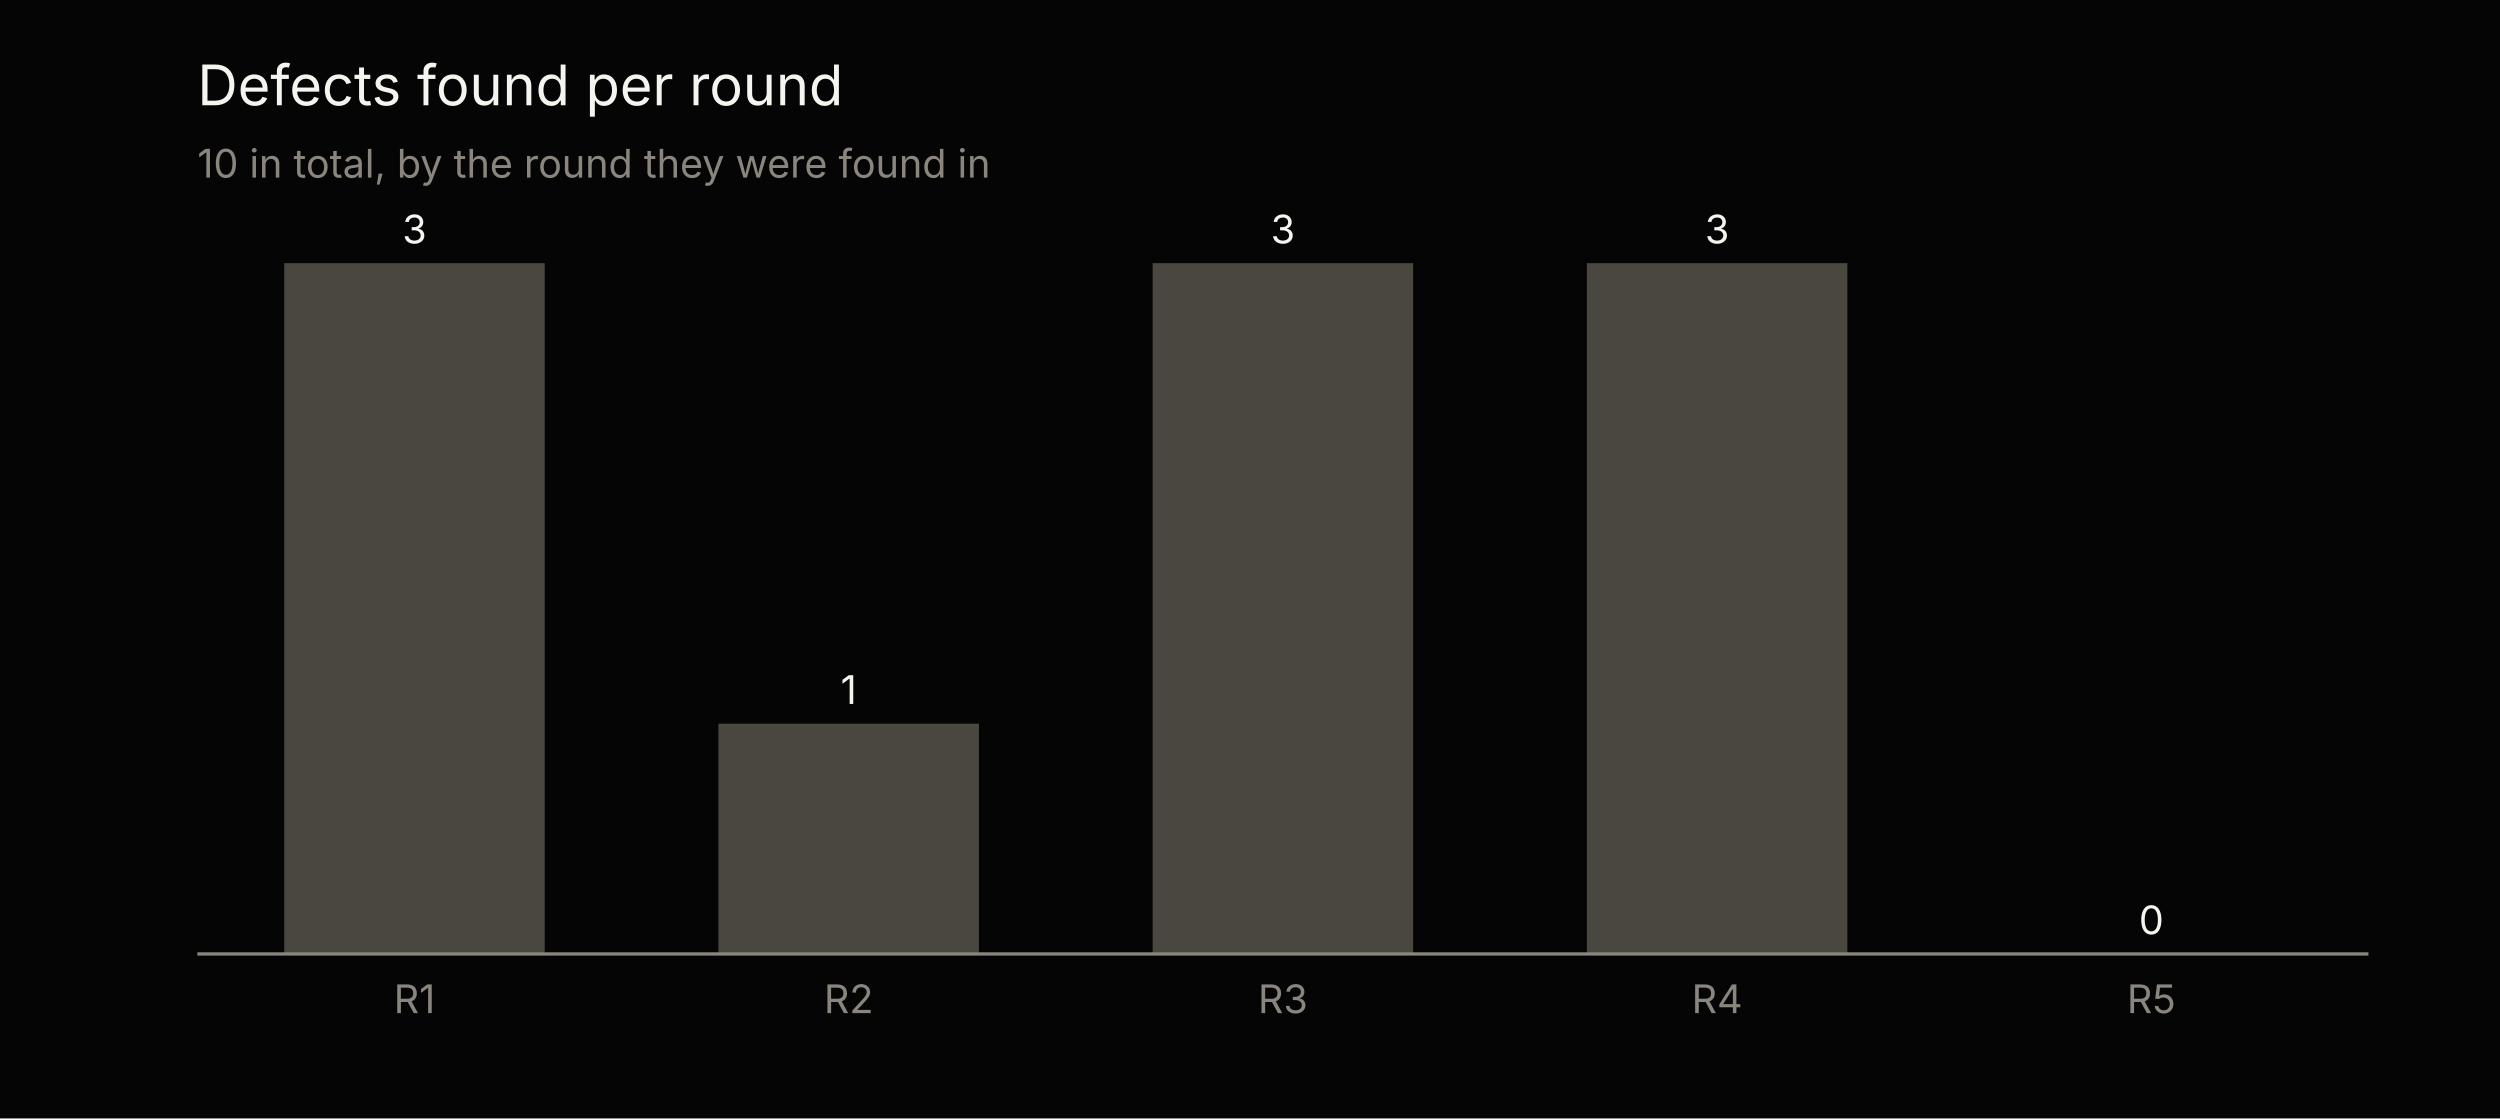
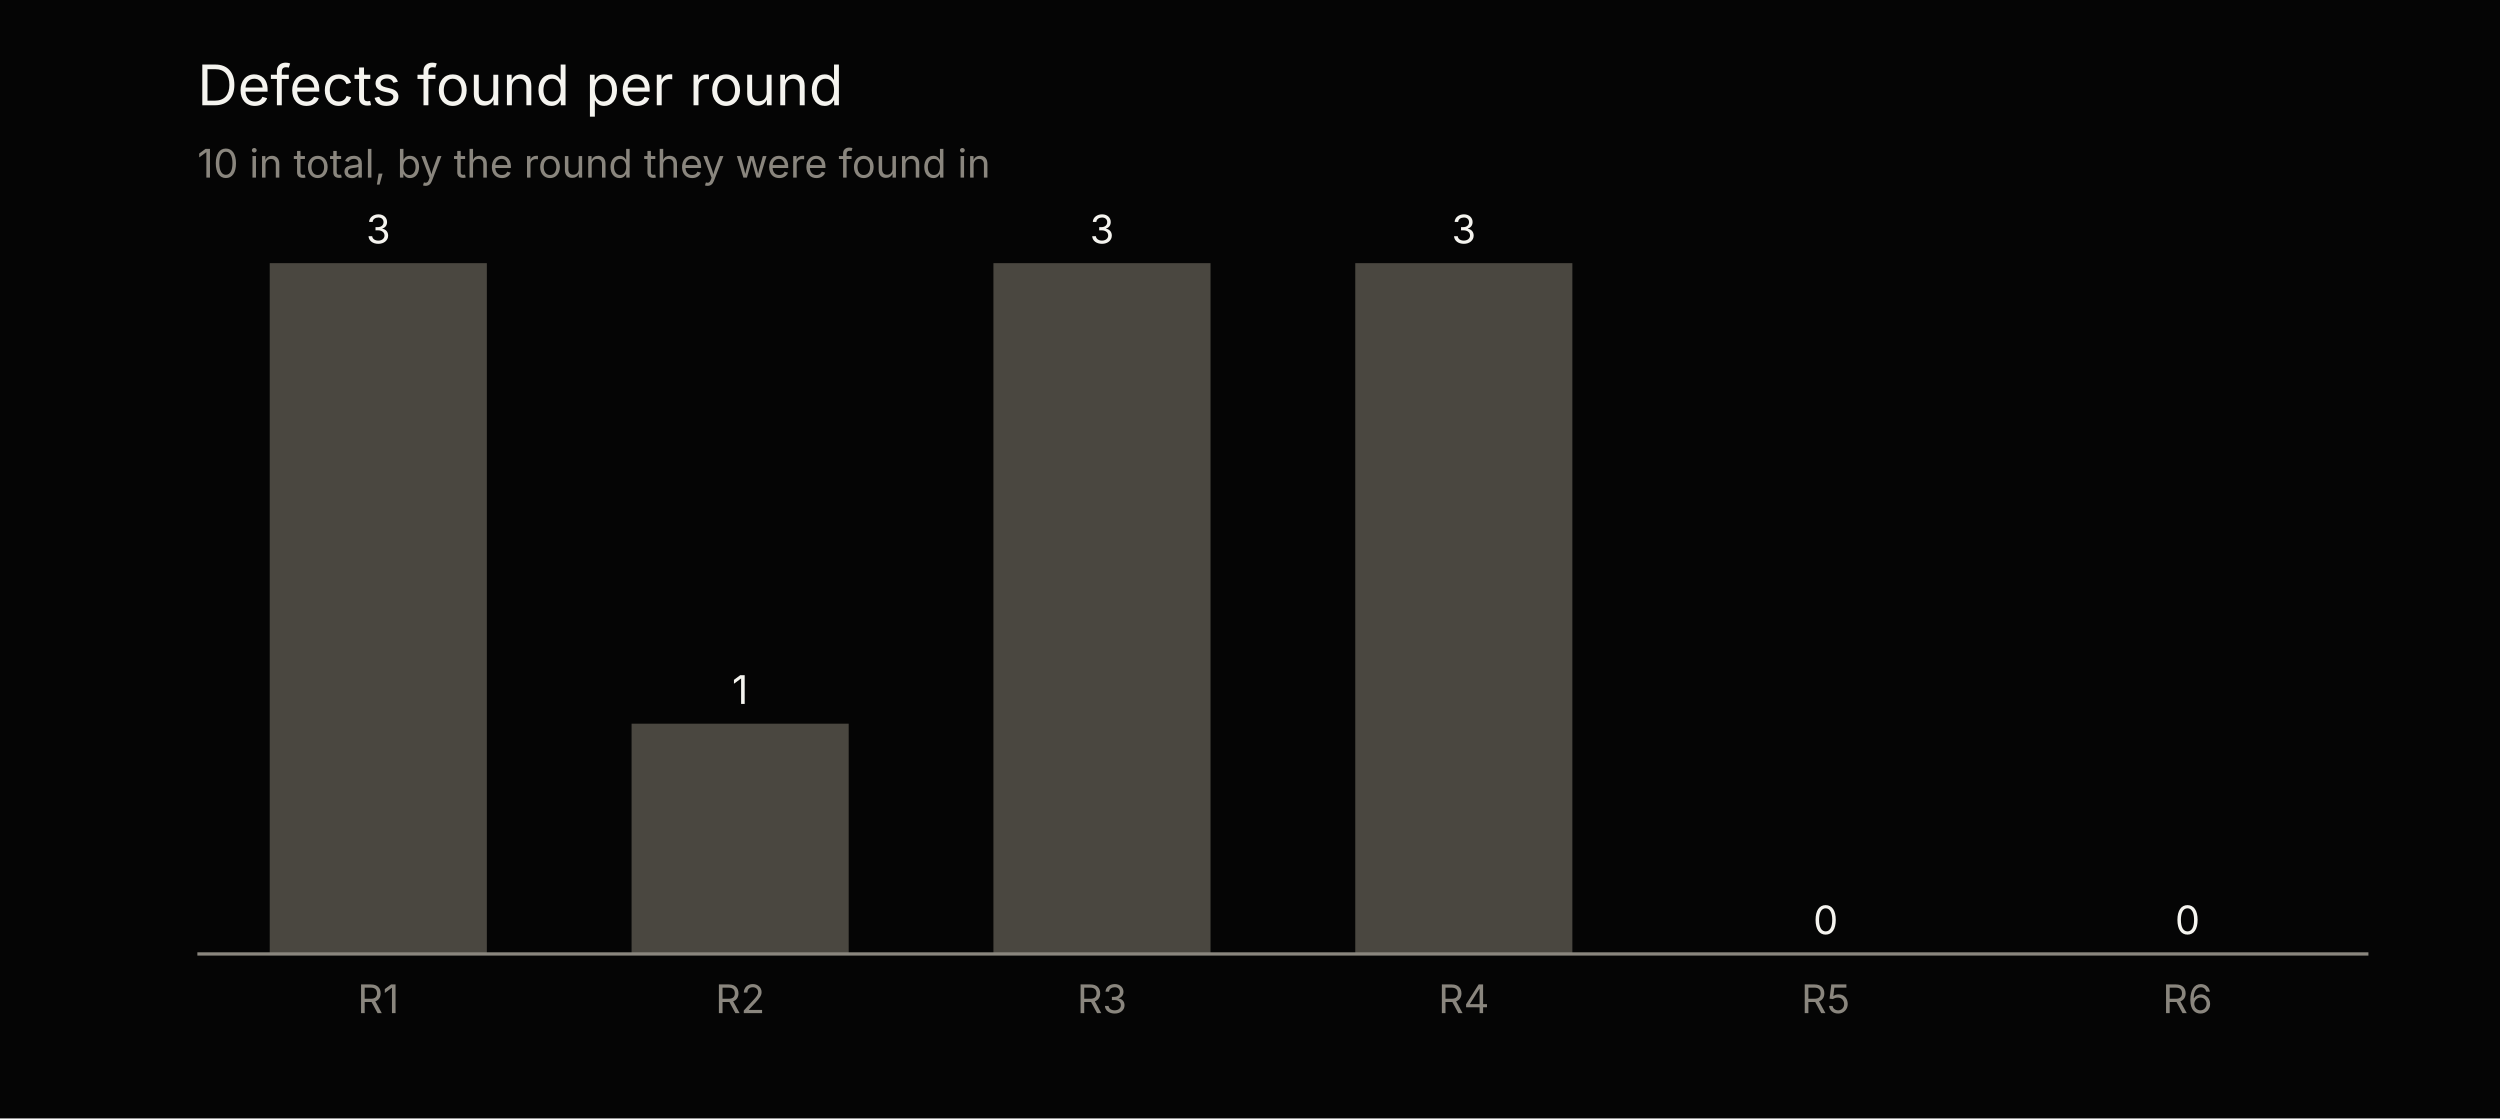
<svg xmlns="http://www.w3.org/2000/svg" viewBox="0 0 760 340" font-family="Inter, Arial, sans-serif" font-size="12">
  <rect width="760" height="340" fill="#050505" />
  <text x="60" y="32" font-size="17" fill="#f5f4ef">Defects found per round</text>
  <text x="60" y="54" fill="#8a867e">10 in total, by the round they were found in</text>
-   <rect x="86.4" y="80.0" width="79.2" height="210.0" fill="#4a4740" />
-   <text x="126.0" y="74.0" text-anchor="middle" fill="#f5f4ef">3</text>
-   <text x="126.0" y="308" text-anchor="middle" fill="#8a867e">R1</text>
-   <rect x="218.4" y="220.0" width="79.2" height="70.0" fill="#4a4740" />
-   <text x="258.0" y="214.0" text-anchor="middle" fill="#f5f4ef">1</text>
-   <text x="258.0" y="308" text-anchor="middle" fill="#8a867e">R2</text>
-   <rect x="350.4" y="80.0" width="79.2" height="210.0" fill="#4a4740" />
-   <text x="390.0" y="74.0" text-anchor="middle" fill="#f5f4ef">3</text>
-   <text x="390.0" y="308" text-anchor="middle" fill="#8a867e">R3</text>
-   <rect x="482.4" y="80.0" width="79.2" height="210.0" fill="#4a4740" />
-   <text x="522.0" y="74.0" text-anchor="middle" fill="#f5f4ef">3</text>
-   <text x="522.0" y="308" text-anchor="middle" fill="#8a867e">R4</text>
-   <rect x="614.4" y="290.0" width="79.2" height="0.0" fill="#d5a84b" />
-   <text x="654.0" y="284.0" text-anchor="middle" fill="#f5f4ef">0</text>
-   <text x="654.0" y="308" text-anchor="middle" fill="#8a867e">R5</text>
+   <rect x="82.0" y="80.0" width="66.0" height="210.0" fill="#4a4740" />
+   <text x="115.0" y="74.0" text-anchor="middle" fill="#f5f4ef">3</text>
+   <text x="115.0" y="308" text-anchor="middle" fill="#8a867e">R1</text>
+   <rect x="192.0" y="220.0" width="66.0" height="70.0" fill="#4a4740" />
+   <text x="225.0" y="214.0" text-anchor="middle" fill="#f5f4ef">1</text>
+   <text x="225.0" y="308" text-anchor="middle" fill="#8a867e">R2</text>
+   <rect x="302.0" y="80.0" width="66.0" height="210.0" fill="#4a4740" />
+   <text x="335.0" y="74.0" text-anchor="middle" fill="#f5f4ef">3</text>
+   <text x="335.0" y="308" text-anchor="middle" fill="#8a867e">R3</text>
+   <rect x="412.0" y="80.0" width="66.0" height="210.0" fill="#4a4740" />
+   <text x="445.0" y="74.0" text-anchor="middle" fill="#f5f4ef">3</text>
+   <text x="445.0" y="308" text-anchor="middle" fill="#8a867e">R4</text>
+   <rect x="522.0" y="290.0" width="66.0" height="0.0" fill="#4a4740" />
+   <text x="555.0" y="284.0" text-anchor="middle" fill="#f5f4ef">0</text>
+   <text x="555.0" y="308" text-anchor="middle" fill="#8a867e">R5</text>
+   <rect x="632.0" y="290.0" width="66.0" height="0.0" fill="#d5a84b" />
+   <text x="665.0" y="284.0" text-anchor="middle" fill="#f5f4ef">0</text>
+   <text x="665.0" y="308" text-anchor="middle" fill="#8a867e">R6</text>
  <line x1="60" x2="720" y1="290" y2="290" stroke="#8a867e" />
</svg>
